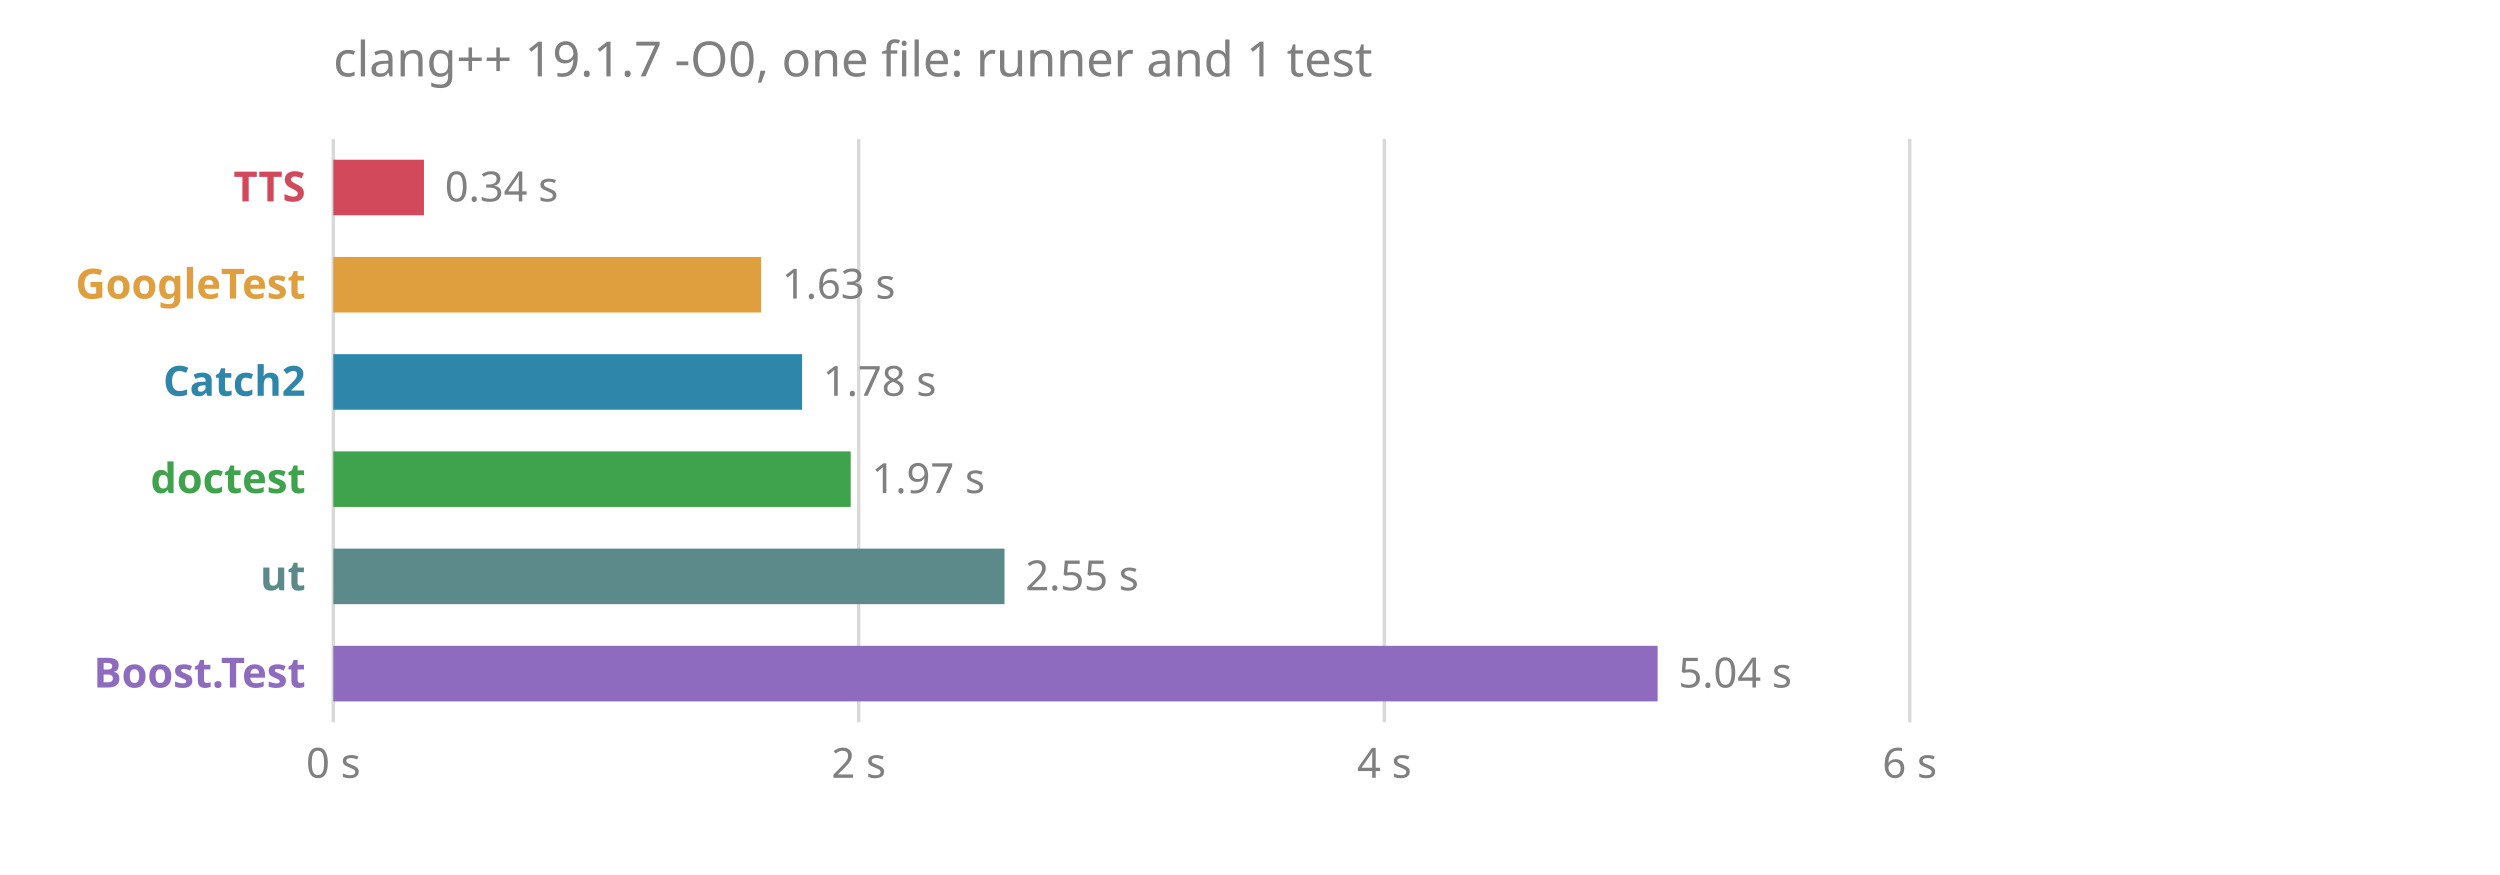
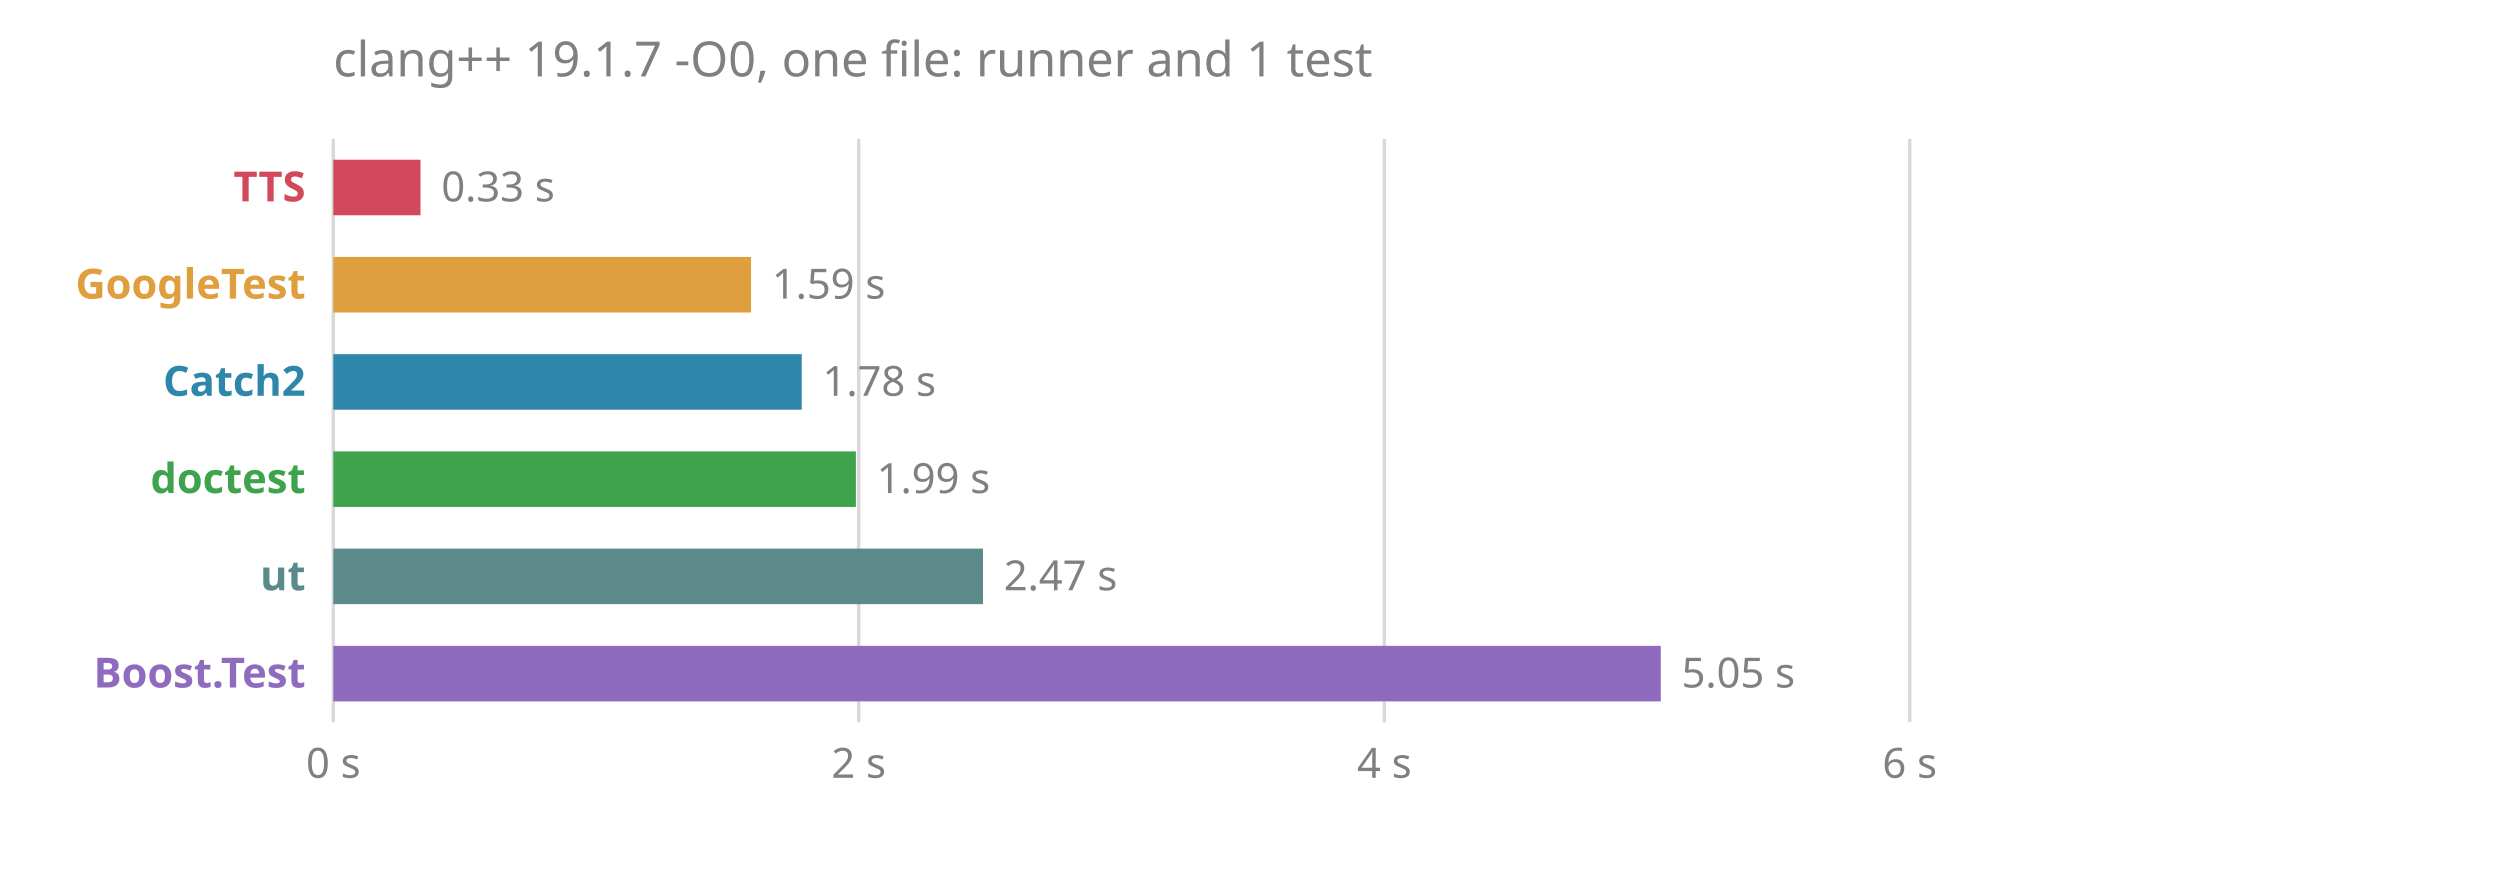
<svg xmlns="http://www.w3.org/2000/svg" viewBox="0 0 720 252" font-family="sans-serif" font-size="12">
  <text x="96" y="22" fill="#808080" font-size="14">clang++ 19.1.7 -O0, one file: runner and 1 test</text>
  <line x1="96.0" x2="96.0" y1="40" y2="208" stroke="#808080" stroke-opacity="0.3" />
  <text x="96.0" y="224" fill="#808080" text-anchor="middle">0 s</text>
  <line x1="247.3" x2="247.3" y1="40" y2="208" stroke="#808080" stroke-opacity="0.3" />
  <text x="247.3" y="224" fill="#808080" text-anchor="middle">2 s</text>
  <line x1="398.7" x2="398.7" y1="40" y2="208" stroke="#808080" stroke-opacity="0.3" />
  <text x="398.7" y="224" fill="#808080" text-anchor="middle">4 s</text>
  <line x1="550.0" x2="550.0" y1="40" y2="208" stroke="#808080" stroke-opacity="0.3" />
  <text x="550.0" y="224" fill="#808080" text-anchor="middle">6 s</text>
  <text x="88" y="58" fill="#d1495b" font-weight="bold" text-anchor="end">TTS</text>
-   <rect x="96" y="46" width="26.1" height="16" fill="#d1495b" />
-   <text x="128.1" y="58" fill="#808080">0.34 s</text>
+   <rect x="96" y="46" width="25.1" height="16" fill="#d1495b" />
+   <text x="127.1" y="58" fill="#808080">0.33 s</text>
  <text x="88" y="86" fill="#e09f3e" font-weight="bold" text-anchor="end">GoogleTest</text>
-   <rect x="96" y="74" width="123.2" height="16" fill="#e09f3e" />
-   <text x="225.2" y="86" fill="#808080">1.63 s</text>
+   <rect x="96" y="74" width="120.3" height="16" fill="#e09f3e" />
+   <text x="222.3" y="86" fill="#808080">1.59 s</text>
  <text x="88" y="114" fill="#2e86ab" font-weight="bold" text-anchor="end">Catch2</text>
-   <rect x="96" y="102" width="135.0" height="16" fill="#2e86ab" />
-   <text x="237.0" y="114" fill="#808080">1.78 s</text>
+   <rect x="96" y="102" width="134.9" height="16" fill="#2e86ab" />
+   <text x="236.9" y="114" fill="#808080">1.78 s</text>
  <text x="88" y="142" fill="#3fa34d" font-weight="bold" text-anchor="end">doctest</text>
-   <rect x="96" y="130" width="149.0" height="16" fill="#3fa34d" />
-   <text x="251.0" y="142" fill="#808080">1.97 s</text>
+   <rect x="96" y="130" width="150.5" height="16" fill="#3fa34d" />
+   <text x="252.5" y="142" fill="#808080">1.99 s</text>
  <text x="88" y="170" fill="#5c8a8a" font-weight="bold" text-anchor="end">ut</text>
-   <rect x="96" y="158" width="193.3" height="16" fill="#5c8a8a" />
-   <text x="295.3" y="170" fill="#808080">2.55 s</text>
+   <rect x="96" y="158" width="187.1" height="16" fill="#5c8a8a" />
+   <text x="289.1" y="170" fill="#808080">2.47 s</text>
  <text x="88" y="198" fill="#8e6bbf" font-weight="bold" text-anchor="end">Boost.Test</text>
-   <rect x="96" y="186" width="381.4" height="16" fill="#8e6bbf" />
-   <text x="483.4" y="198" fill="#808080">5.04 s</text>
+   <rect x="96" y="186" width="382.3" height="16" fill="#8e6bbf" />
+   <text x="484.3" y="198" fill="#808080">5.05 s</text>
</svg>
